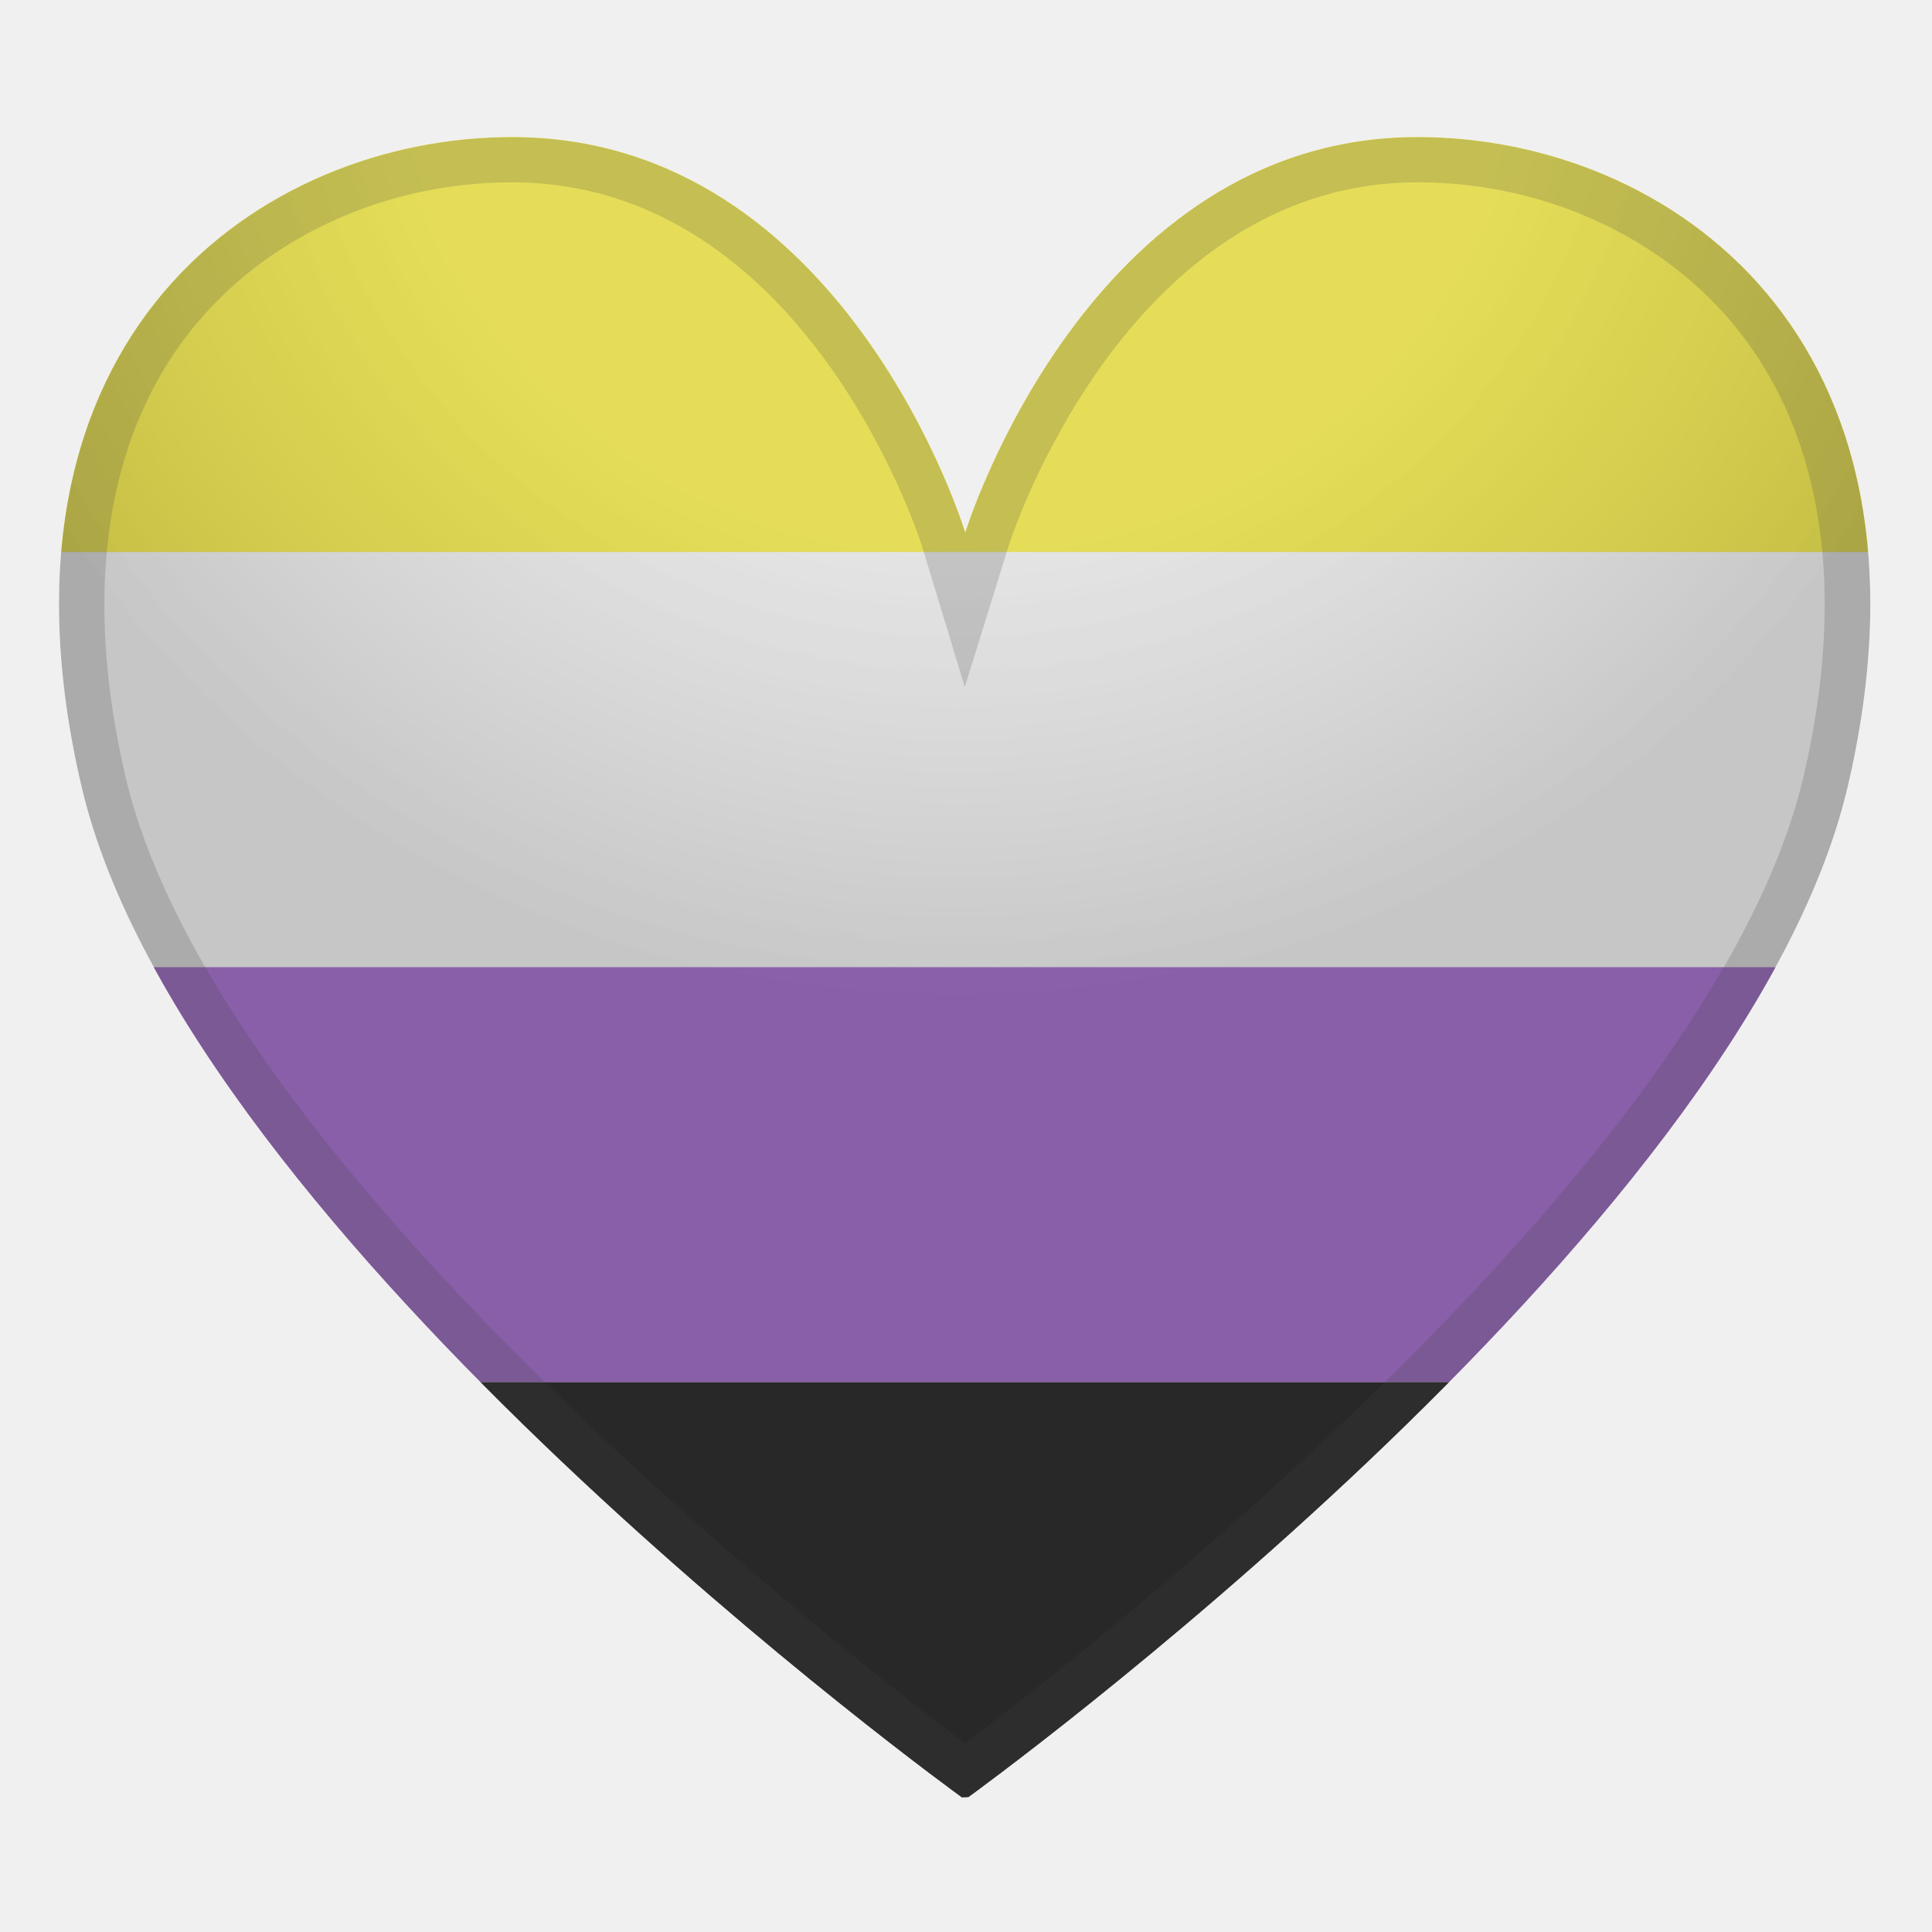
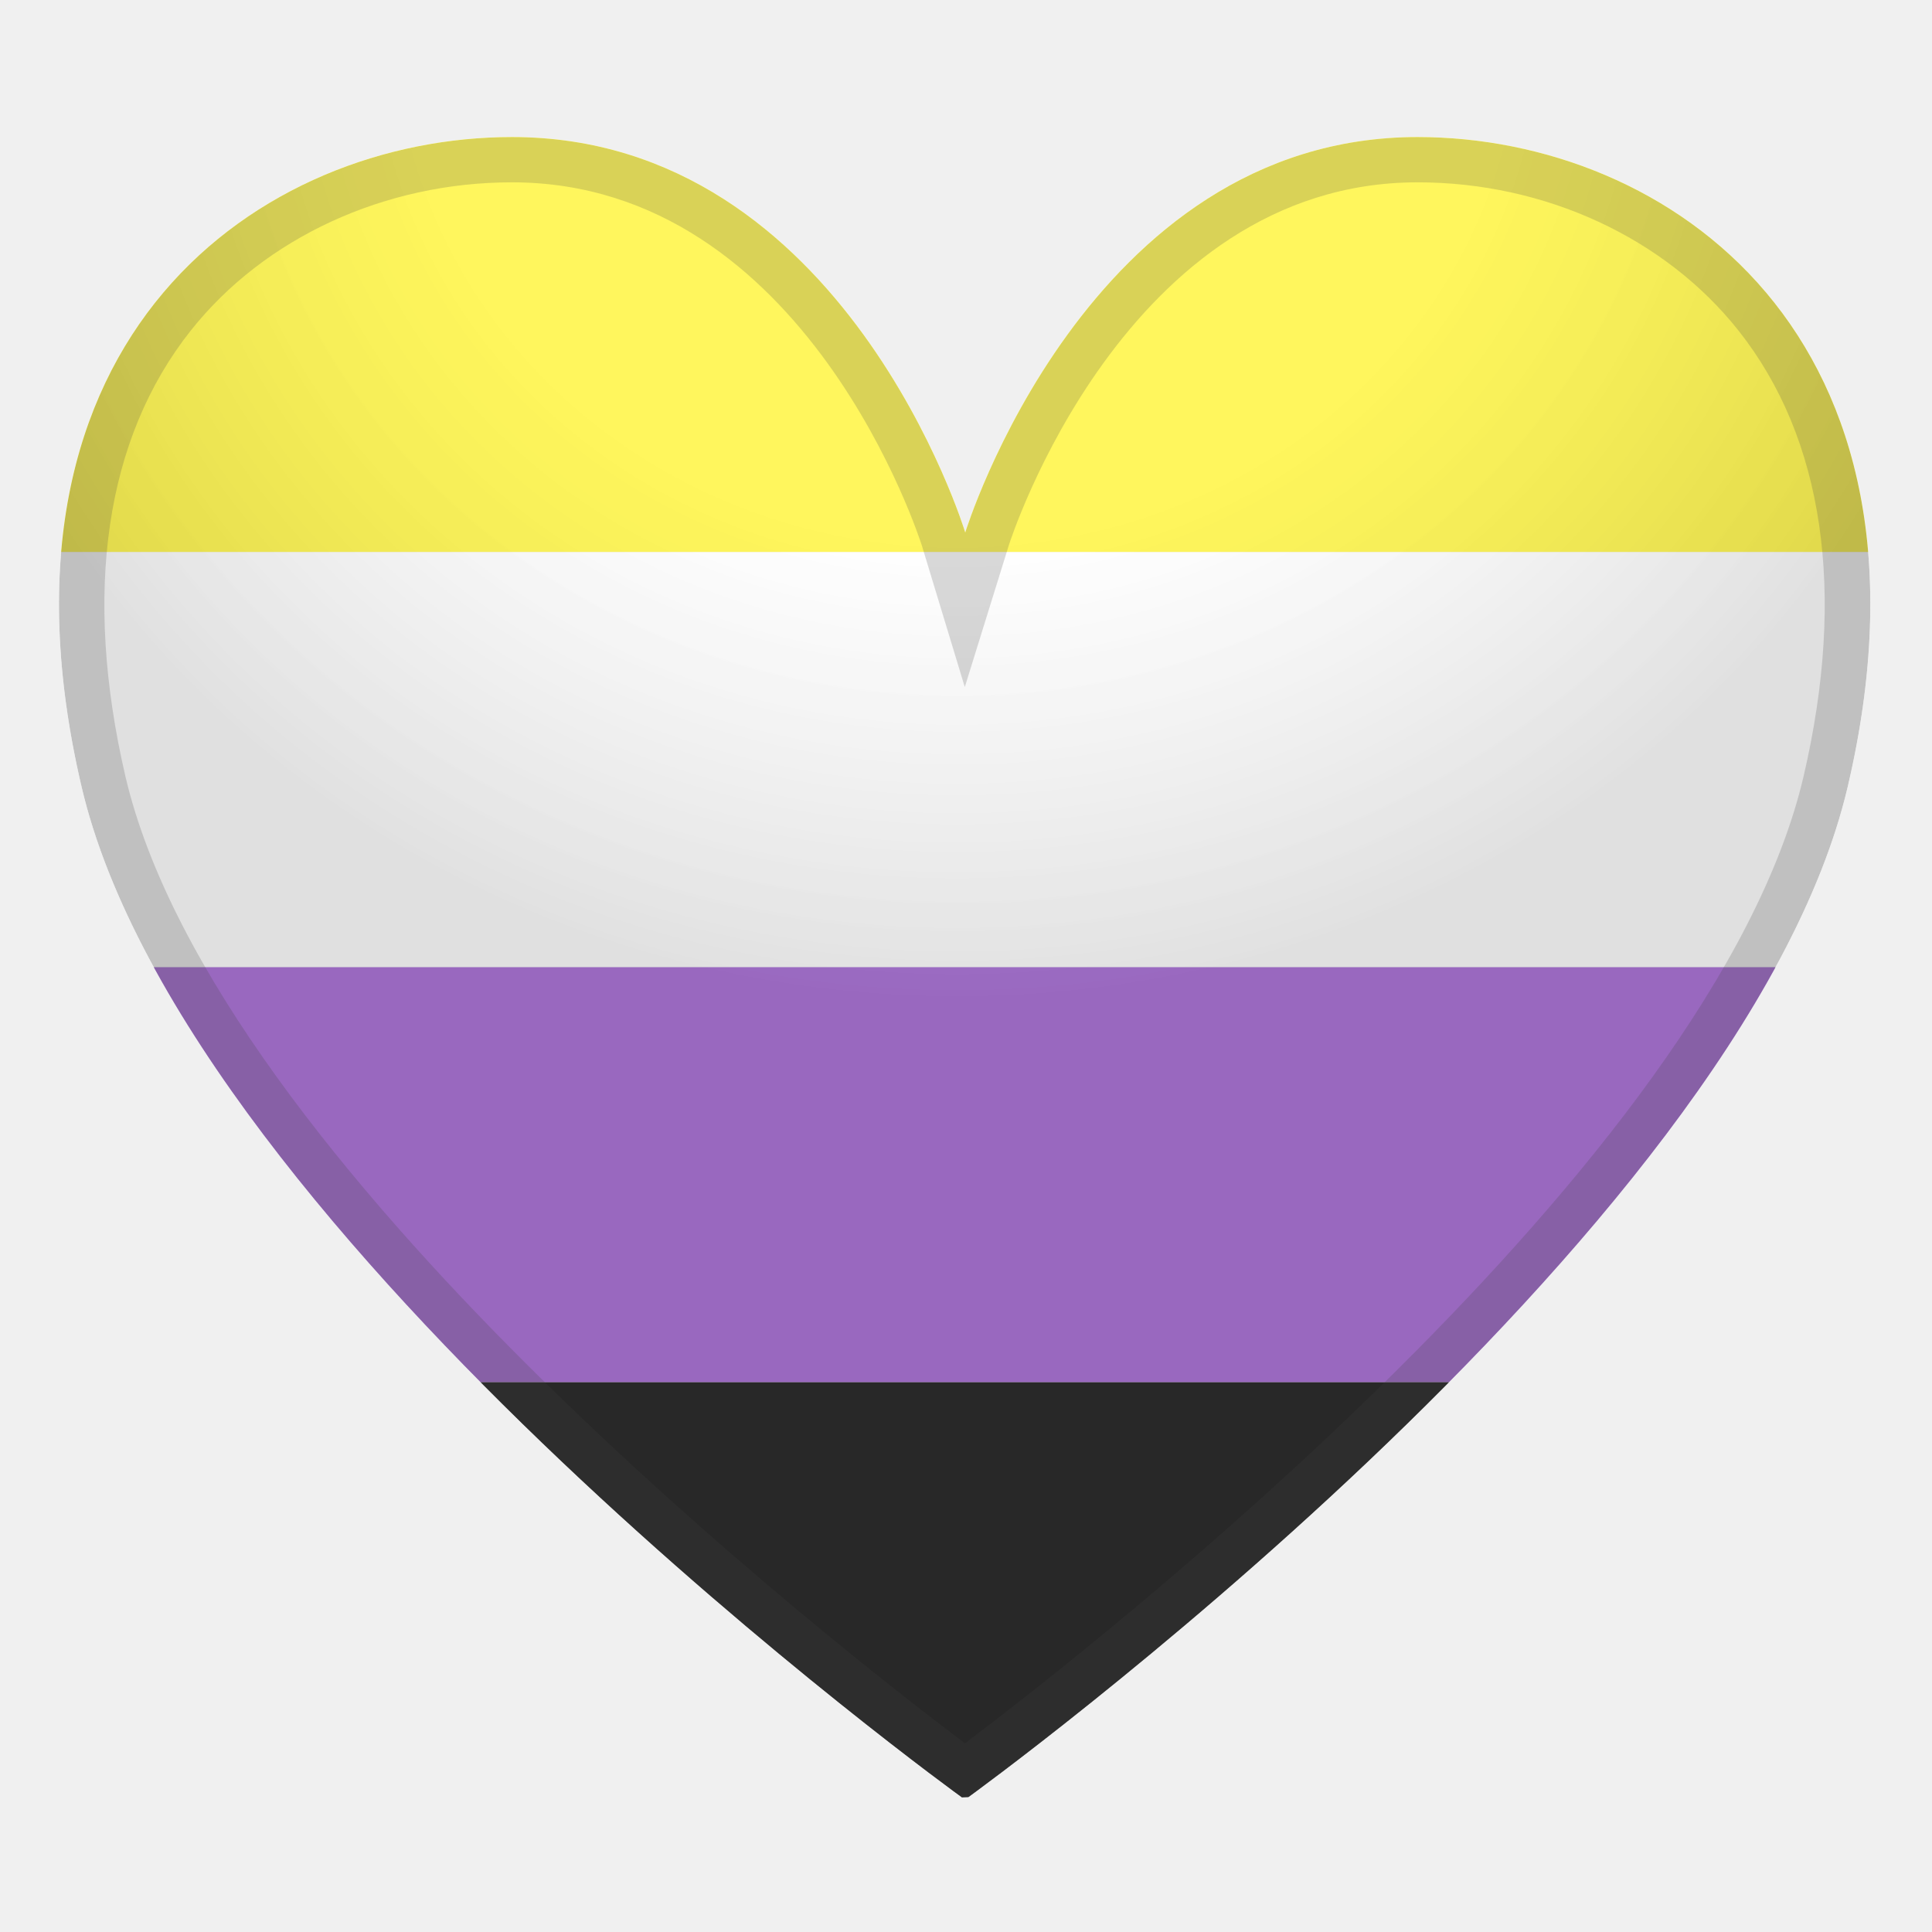
<svg xmlns="http://www.w3.org/2000/svg" enable-background="new 0 0 128 128" viewBox="0 0 128 128">
  <radialGradient id="a" cx="63.41" cy="-3.001" r="76.735" gradientTransform="matrix(.9985 0 0 .9337 .0985 4.2468)" gradientUnits="userSpaceOnUse">
-     <stop stop-color="#ADADAD" stop-opacity="0.318" offset=".475" />
-     <stop stop-color="#696969" stop-opacity="0.38" offset=".913" />
+     <stop stop-color="#FFF" stop-opacity="0.216" offset=".475" />
+     <stop stop-color="#8F8F8F" stop-opacity="0.279" offset=".913" />
  </radialGradient>
  <clipPath id="h">
    <path d="m93.92 9.08c-21.92 0-29.97 26.2-29.97 26.2s-7.95-26.2-30.03-26.2c-16.59 0-35.51 13.15-28.52 43.03 6.99 29.89 58.33 66.97 58.33 66.97l0.43-0.02s51.27-37.06 58.26-66.95c6.99-29.88-11.91-43.03-28.5-43.03z" />
  </clipPath>
  <g clip-path="url(#h)">
    <path d="M0 9.08H128v27.5H0z" fill="#FFF430" />
    <path d="M0 36.58H128v27.5H0z" fill="#FFF" />
    <path d="M0 64.08H128v27.5H0z" fill="#9C59D1" />
    <path d="M0 91.58H128v27.5H0z" />
    <path d="M0 0H128V128H0z" fill="url(#a)" />
    <path d="m93.92 12.08c8.44 0 16.38 3.67 21.25 9.81 5.67 7.15 7.16 17.37 4.32 29.55-5.99 25.62-47.08 57.67-55.56 64.06-8.55-6.44-49.63-38.47-55.62-64.06-2.83-12.18-1.34-22.39 4.33-29.54 4.88-6.15 12.83-9.82 21.28-9.82 19.55 0 27.08 23.84 27.16 24.08l2.84 9.36 2.9-9.34c0.07-0.25 7.69-24.1 27.1-24.1m0-3c-21.92 0-29.97 26.2-29.97 26.2s-7.95-26.2-30.03-26.2c-16.59 0-35.51 13.15-28.52 43.03 6.99 29.89 58.33 66.97 58.33 66.97l0.43-0.02s51.27-37.06 58.26-66.95c6.99-29.88-11.91-43.03-28.5-43.03z" fill="#424242" opacity=".2" />
  </g>
</svg>
